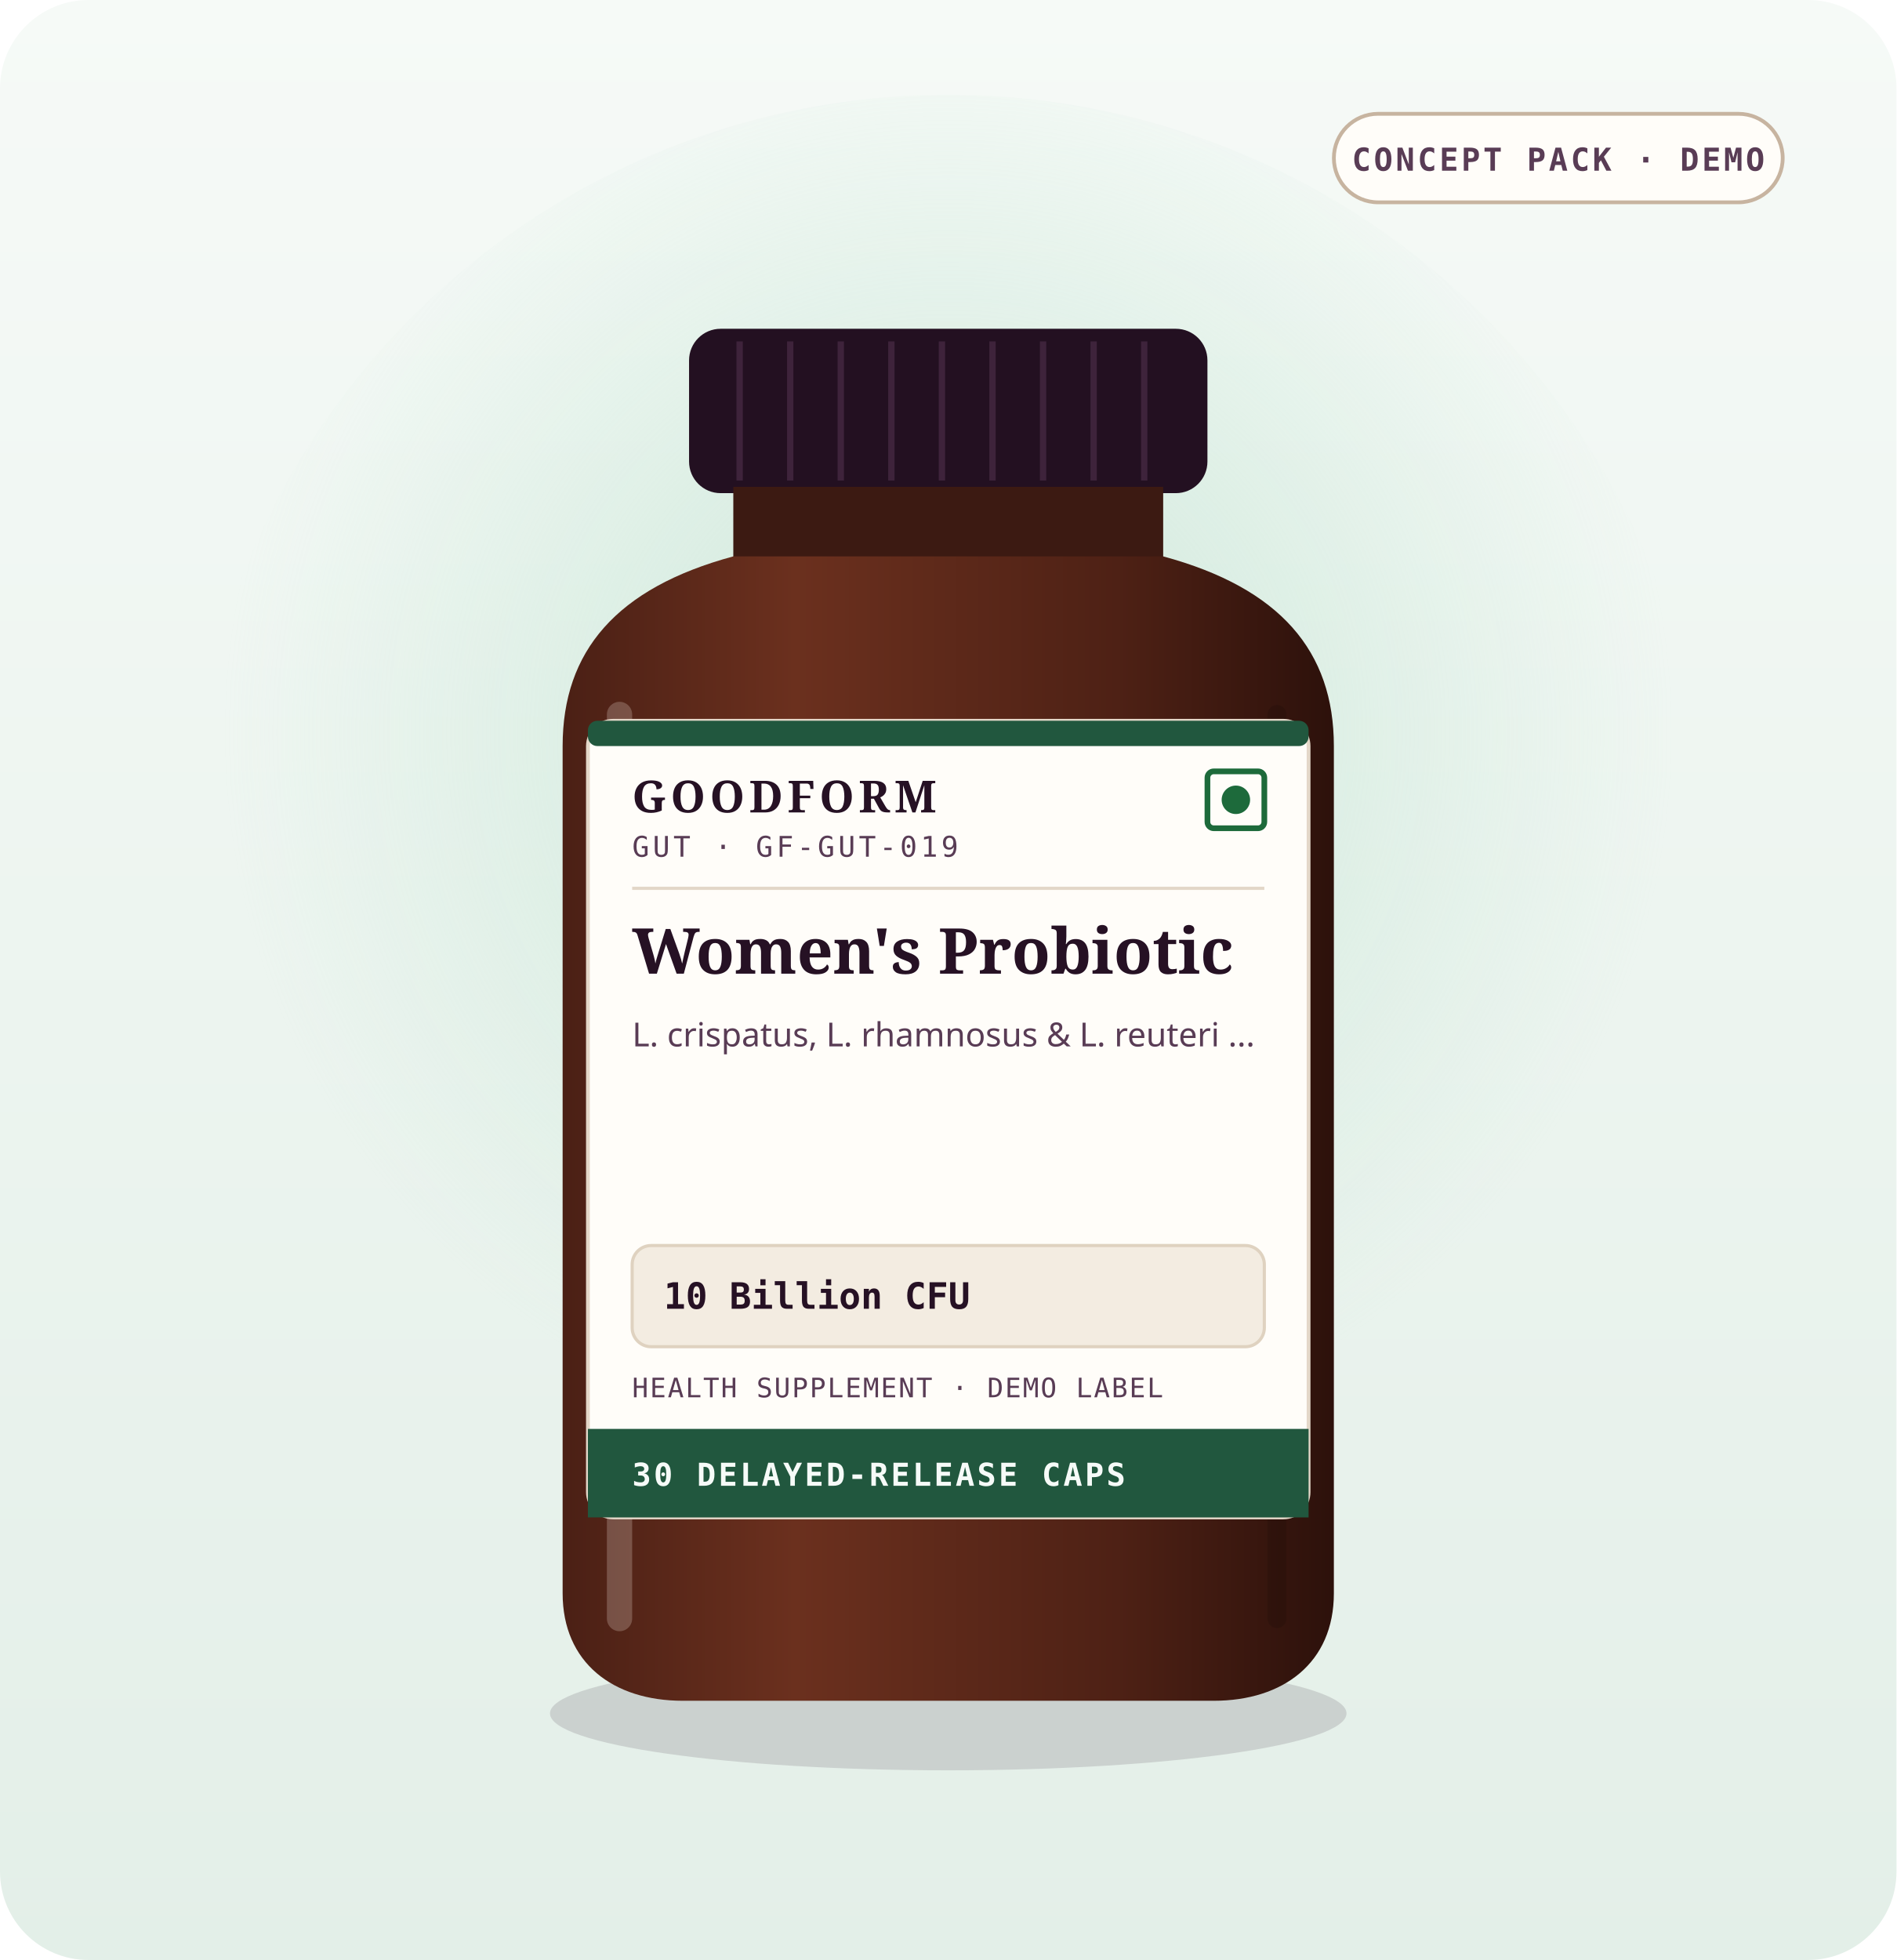
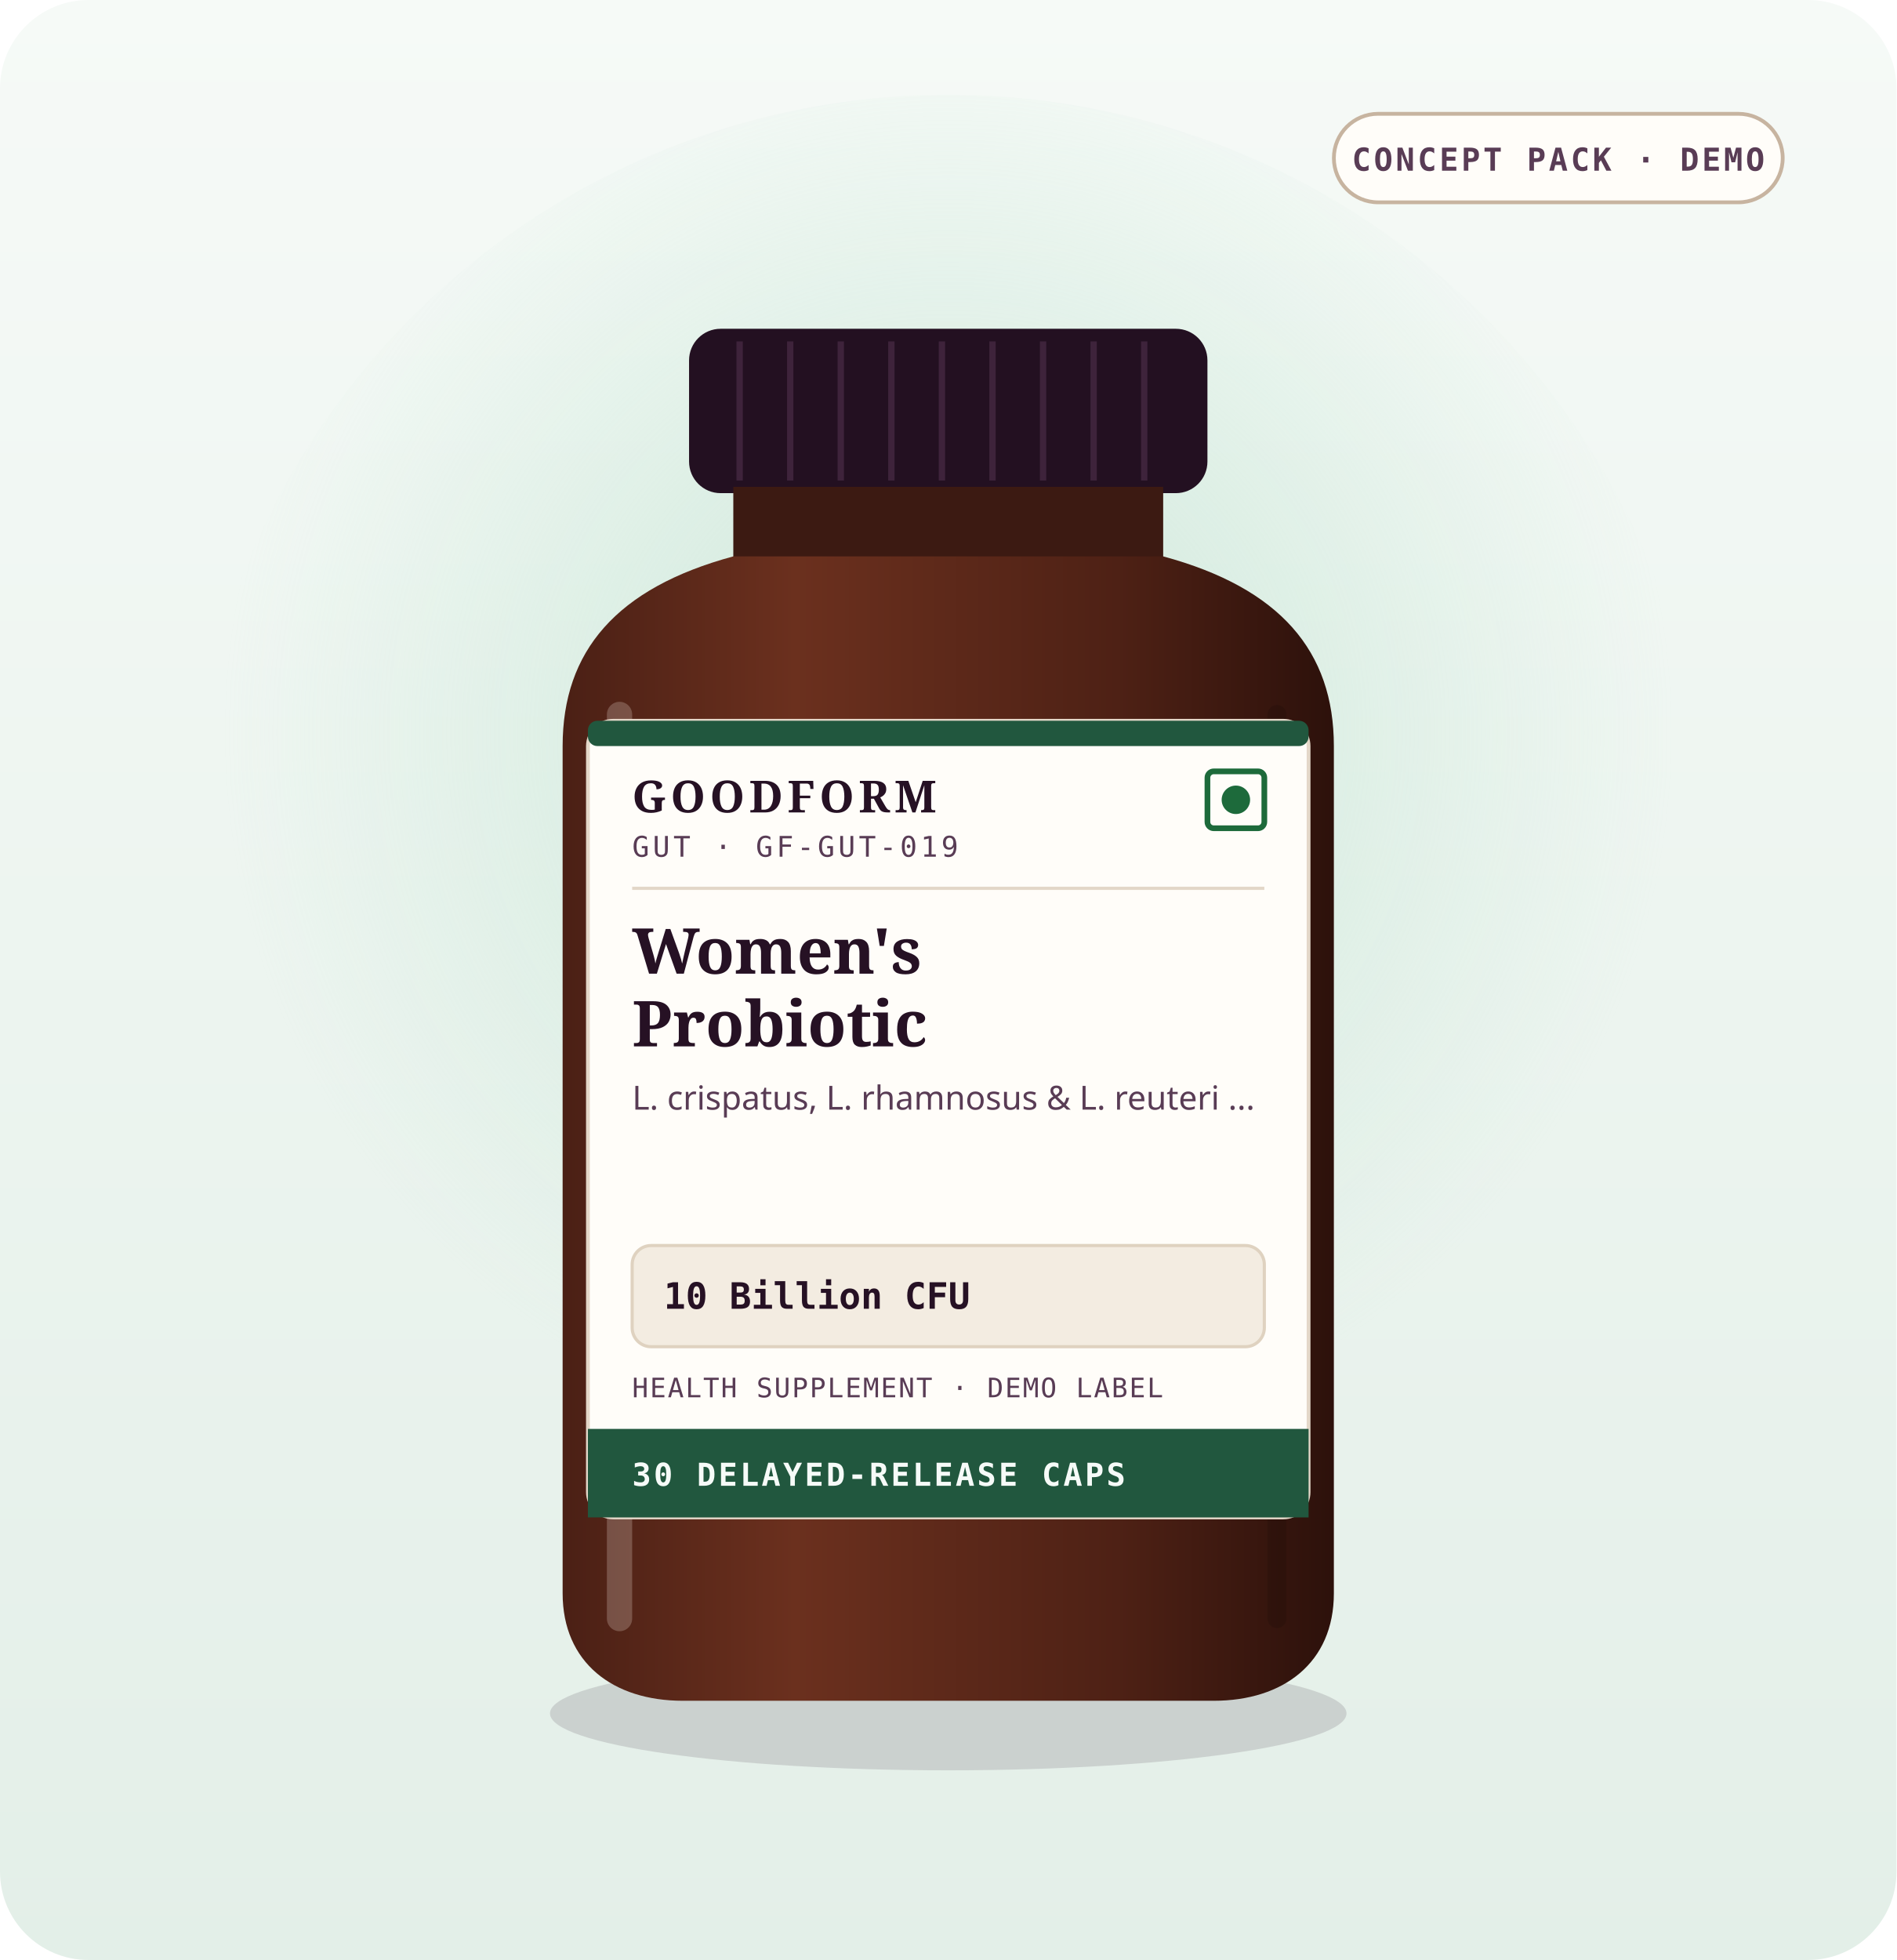
<svg xmlns="http://www.w3.org/2000/svg" viewBox="0 0 600 620" role="img" aria-label="Women's Probiotic concept packshot (demo only)">
  <defs>
    <linearGradient id="bgGrad" x1="0" y1="0" x2="0" y2="1">
      <stop offset="0%" stop-color="#F6FAF7" />
      <stop offset="100%" stop-color="#E3EFE8" />
    </linearGradient>
    <radialGradient id="aura" cx="50%" cy="42%" r="48%">
      <stop offset="0%" stop-color="#BFE3D0" stop-opacity="0.72" />
      <stop offset="100%" stop-color="#BFE3D0" stop-opacity="0" />
    </radialGradient>
    <linearGradient id="amberGlass" x1="0" y1="0" x2="1" y2="0">
      <stop offset="0%" stop-color="#4B2015" />
      <stop offset="30%" stop-color="#6B301E" />
      <stop offset="72%" stop-color="#4E2115" />
      <stop offset="100%" stop-color="#2D110B" />
    </linearGradient>
    <linearGradient id="plumGlass" x1="0" y1="0" x2="1" y2="0">
      <stop offset="0%" stop-color="#261124" />
      <stop offset="35%" stop-color="#452141" />
      <stop offset="75%" stop-color="#2B1429" />
      <stop offset="100%" stop-color="#190A18" />
    </linearGradient>
    <linearGradient id="tubBody" x1="0" y1="0" x2="1" y2="0">
      <stop offset="0%" stop-color="#F5EFE6" />
      <stop offset="38%" stop-color="#FFFDF9" />
      <stop offset="100%" stop-color="#E7DDD0" />
    </linearGradient>
  </defs>
  <rect width="600" height="620" rx="28" fill="url(#bgGrad)" />
  <circle cx="300" cy="270" r="240" fill="url(#aura)" />
  <g transform="translate(422, 36)">
    <rect x="0" y="0" width="142" height="28" rx="14" fill="#FFFDF9" stroke="#C7B4A0" stroke-width="1.2" />
    <text x="71" y="18" text-anchor="middle" font-family="ui-monospace, monospace" font-size="10" font-weight="700" fill="#593C55" letter-spacing="0.9">CONCEPT PACK · DEMO</text>
  </g>
  <ellipse cx="300" cy="542" rx="126" ry="18" fill="#261124" opacity="0.14" />
  <rect x="218" y="104" width="164" height="52" rx="10" fill="#231021" />
  <g stroke="#3E233B" stroke-width="2">
    <line x1="234" y1="108" x2="234" y2="152" />
    <line x1="250" y1="108" x2="250" y2="152" />
    <line x1="266" y1="108" x2="266" y2="152" />
    <line x1="282" y1="108" x2="282" y2="152" />
    <line x1="298" y1="108" x2="298" y2="152" />
    <line x1="314" y1="108" x2="314" y2="152" />
    <line x1="330" y1="108" x2="330" y2="152" />
    <line x1="346" y1="108" x2="346" y2="152" />
    <line x1="362" y1="108" x2="362" y2="152" />
  </g>
  <rect x="232" y="154" width="136" height="24" fill="#3C1A12" />
  <path d="M232 176 C195 186, 178 206, 178 236 L178 504 C178 526, 194 538, 216 538 L384 538 C406 538, 422 526, 422 504 L422 236 C422 206, 405 186, 368 176 Z" fill="url(#amberGlass)" />
  <path d="M196 226 L196 512" stroke="#FFF6EB" stroke-width="8" stroke-linecap="round" opacity="0.22" />
  <path d="M404 226 L404 512" stroke="#180806" stroke-width="6" stroke-linecap="round" opacity="0.22" />
  <g>
    <rect x="186" y="228" width="228" height="252" rx="8" fill="#FFFDF9" stroke="#E3D7C8" stroke-width="1.2" />
    <rect x="186" y="228" width="228" height="8" rx="3" fill="#21573E" />
    <text x="200" y="257" font-family="Georgia, serif" font-size="14" font-weight="700" fill="#261124" letter-spacing="1.4">GOODFORM</text>
    <text x="200" y="271" font-family="ui-monospace, monospace" font-size="9" fill="#593C55" letter-spacing="1.1">GUT · GF-GUT-019</text>
    <g transform="translate(382, 244)">
      <rect x="0" y="0" width="18" height="18" rx="2" fill="#FFFDF9" stroke="#1D6A3B" stroke-width="1.8" />
      <circle cx="9" cy="9" r="4.5" fill="#1D6A3B" />
    </g>
    <line x1="200" y1="281" x2="400" y2="281" stroke="#E3D7C8" stroke-width="1" />
-     <text x="200" y="308" font-family="Georgia, serif" font-size="20" font-weight="700" fill="#261124">Women's Probiotic</text>
-     <text x="200" y="331" font-family="system-ui, sans-serif" font-size="10.5" fill="#593C55">L. crispatus, L. rhamnosus &amp; L. reuteri ...</text>
+     <text x="200" y="308" font-family="Georgia, serif" font-size="20" font-weight="700" fill="#261124">Women's</text>
+     <text x="200" y="331" font-family="Georgia, serif" font-size="20" font-weight="700" fill="#261124">Probiotic</text>
+     <text x="200" y="351" font-family="system-ui, sans-serif" font-size="10.5" fill="#593C55">L. crispatus, L. rhamnosus &amp; L. reuteri ...</text>
    <rect x="200" y="394" width="200" height="32" rx="6" fill="#F3ECE1" stroke="#DFD2C0" />
    <text x="210" y="414" font-family="ui-monospace, monospace" font-size="11.5" font-weight="700" fill="#261124">10 Billion CFU</text>
    <text x="200" y="442" font-family="ui-monospace, monospace" font-size="8.5" fill="#593C55" letter-spacing="0.5">HEALTH SUPPLEMENT · DEMO LABEL</text>
    <rect x="186" y="452" width="228" height="28" fill="#21573E" />
    <text x="200" y="470" font-family="ui-monospace, monospace" font-size="10" font-weight="600" fill="#F6FBF8" letter-spacing="0.8">30 DELAYED-RELEASE CAPS</text>
  </g>
</svg>
